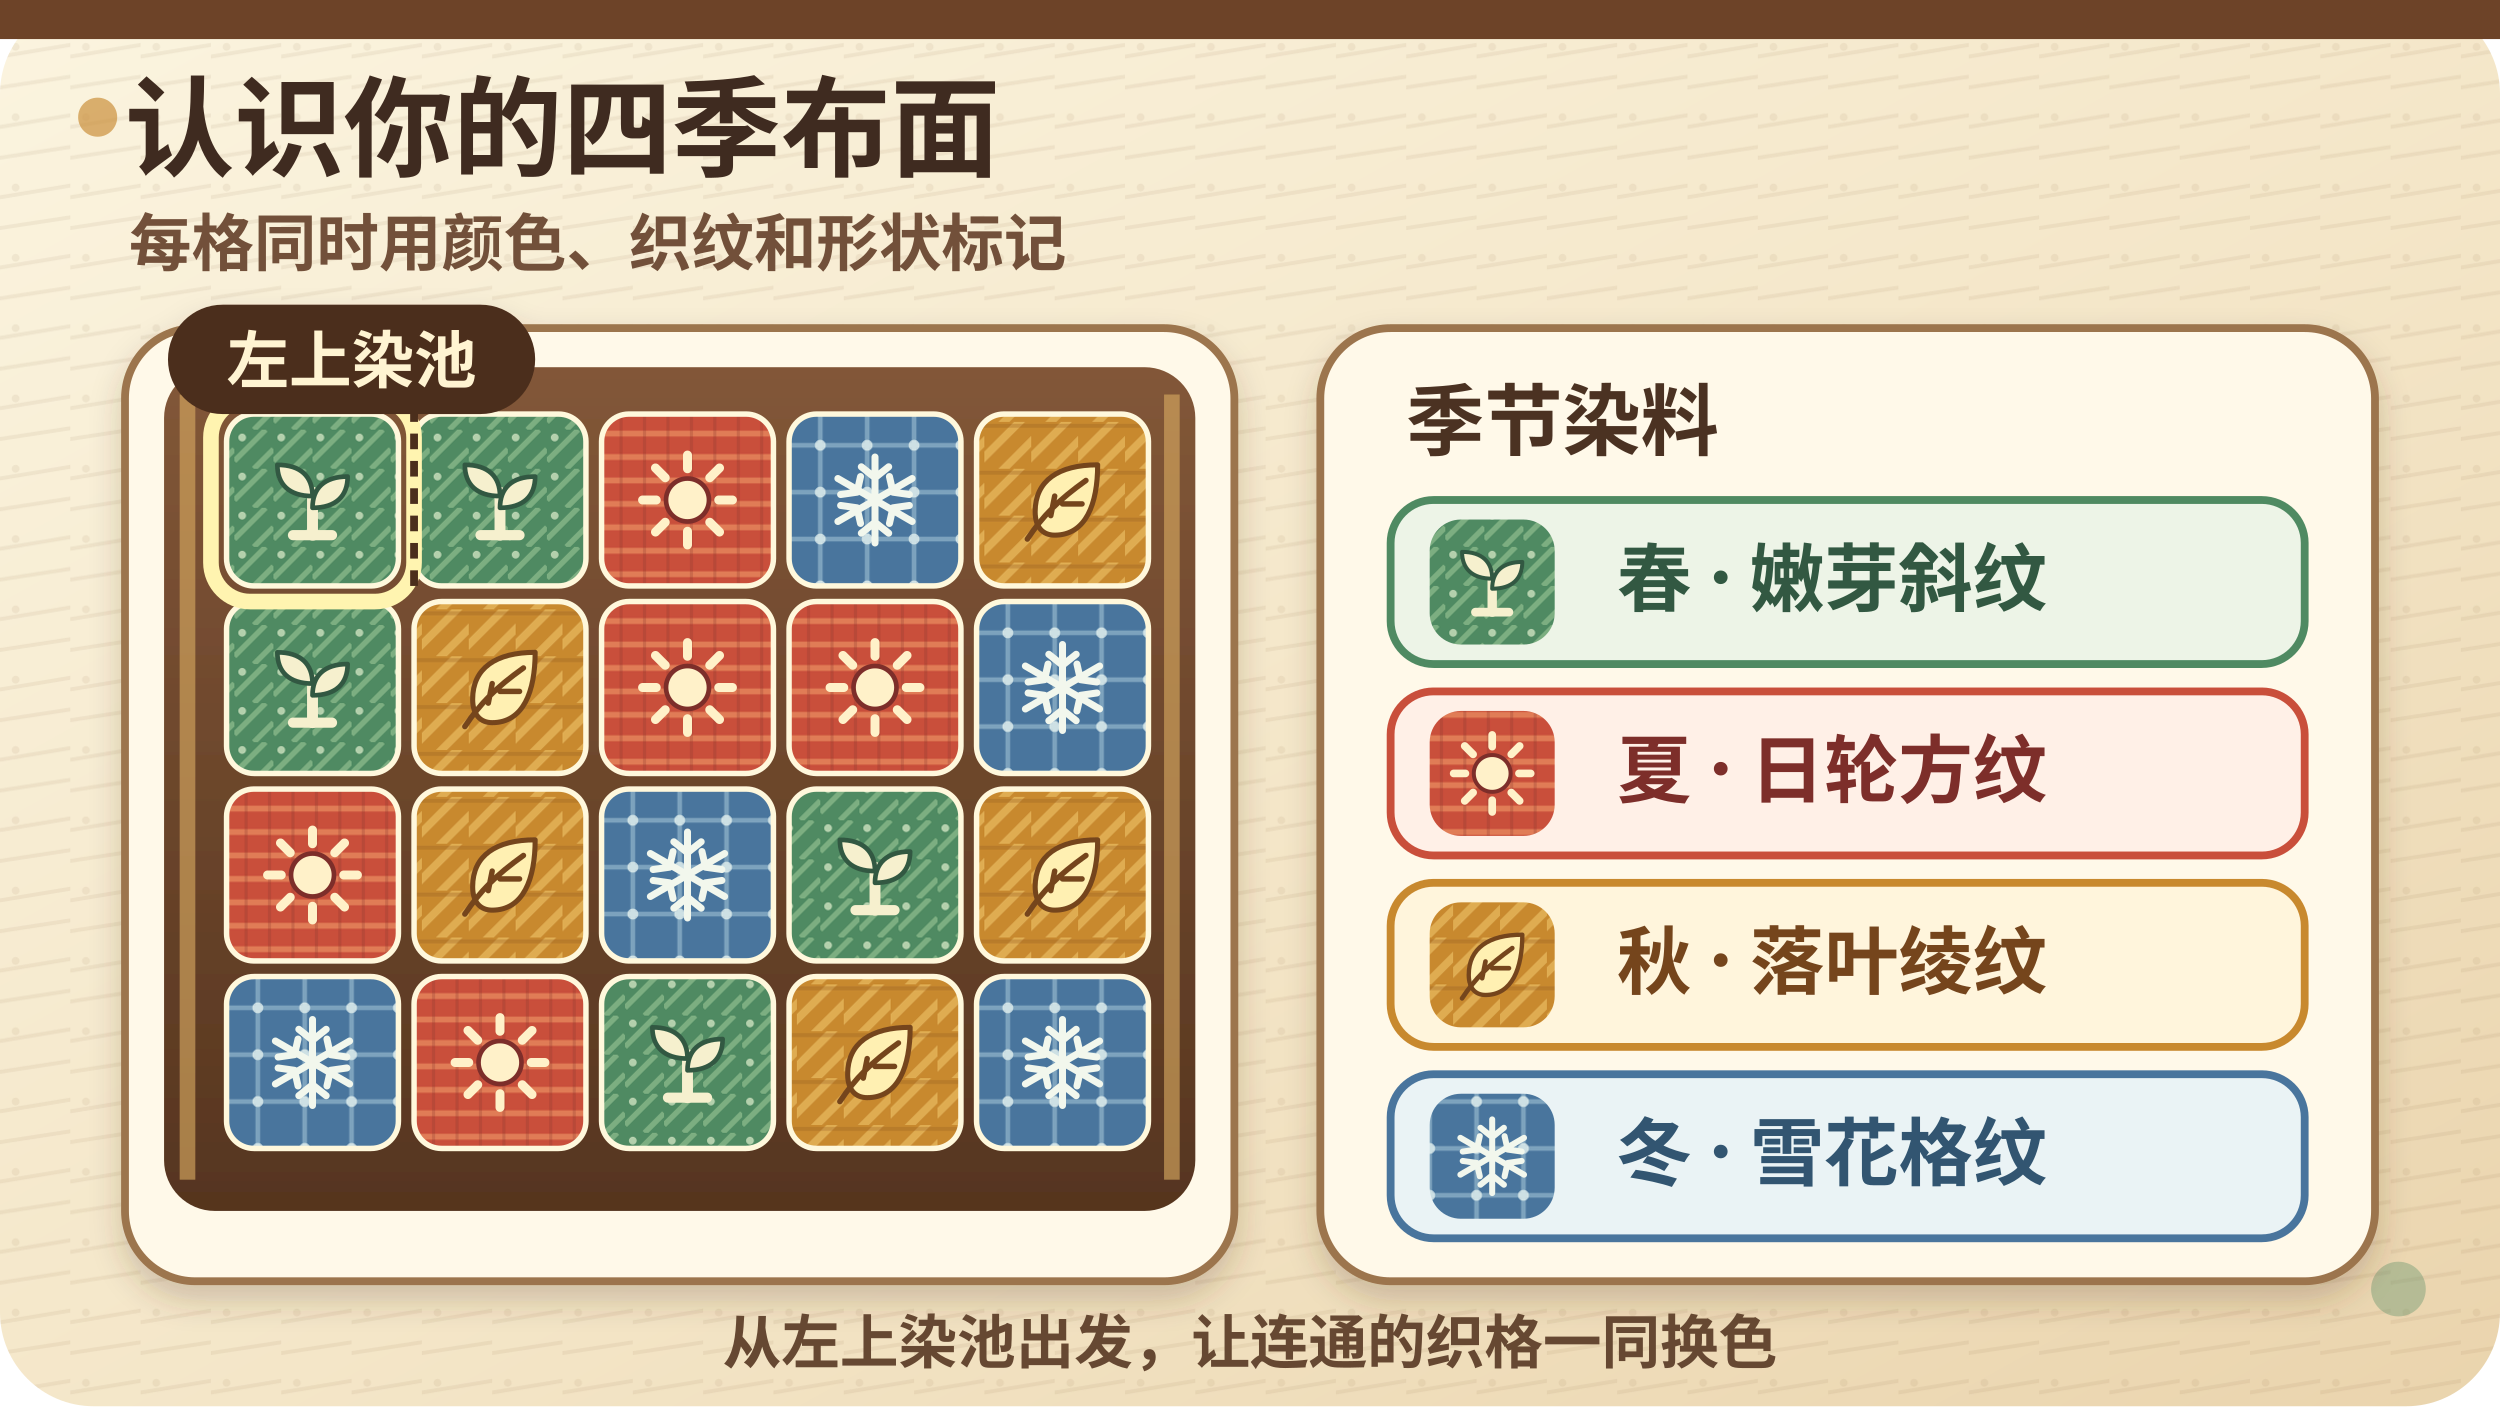
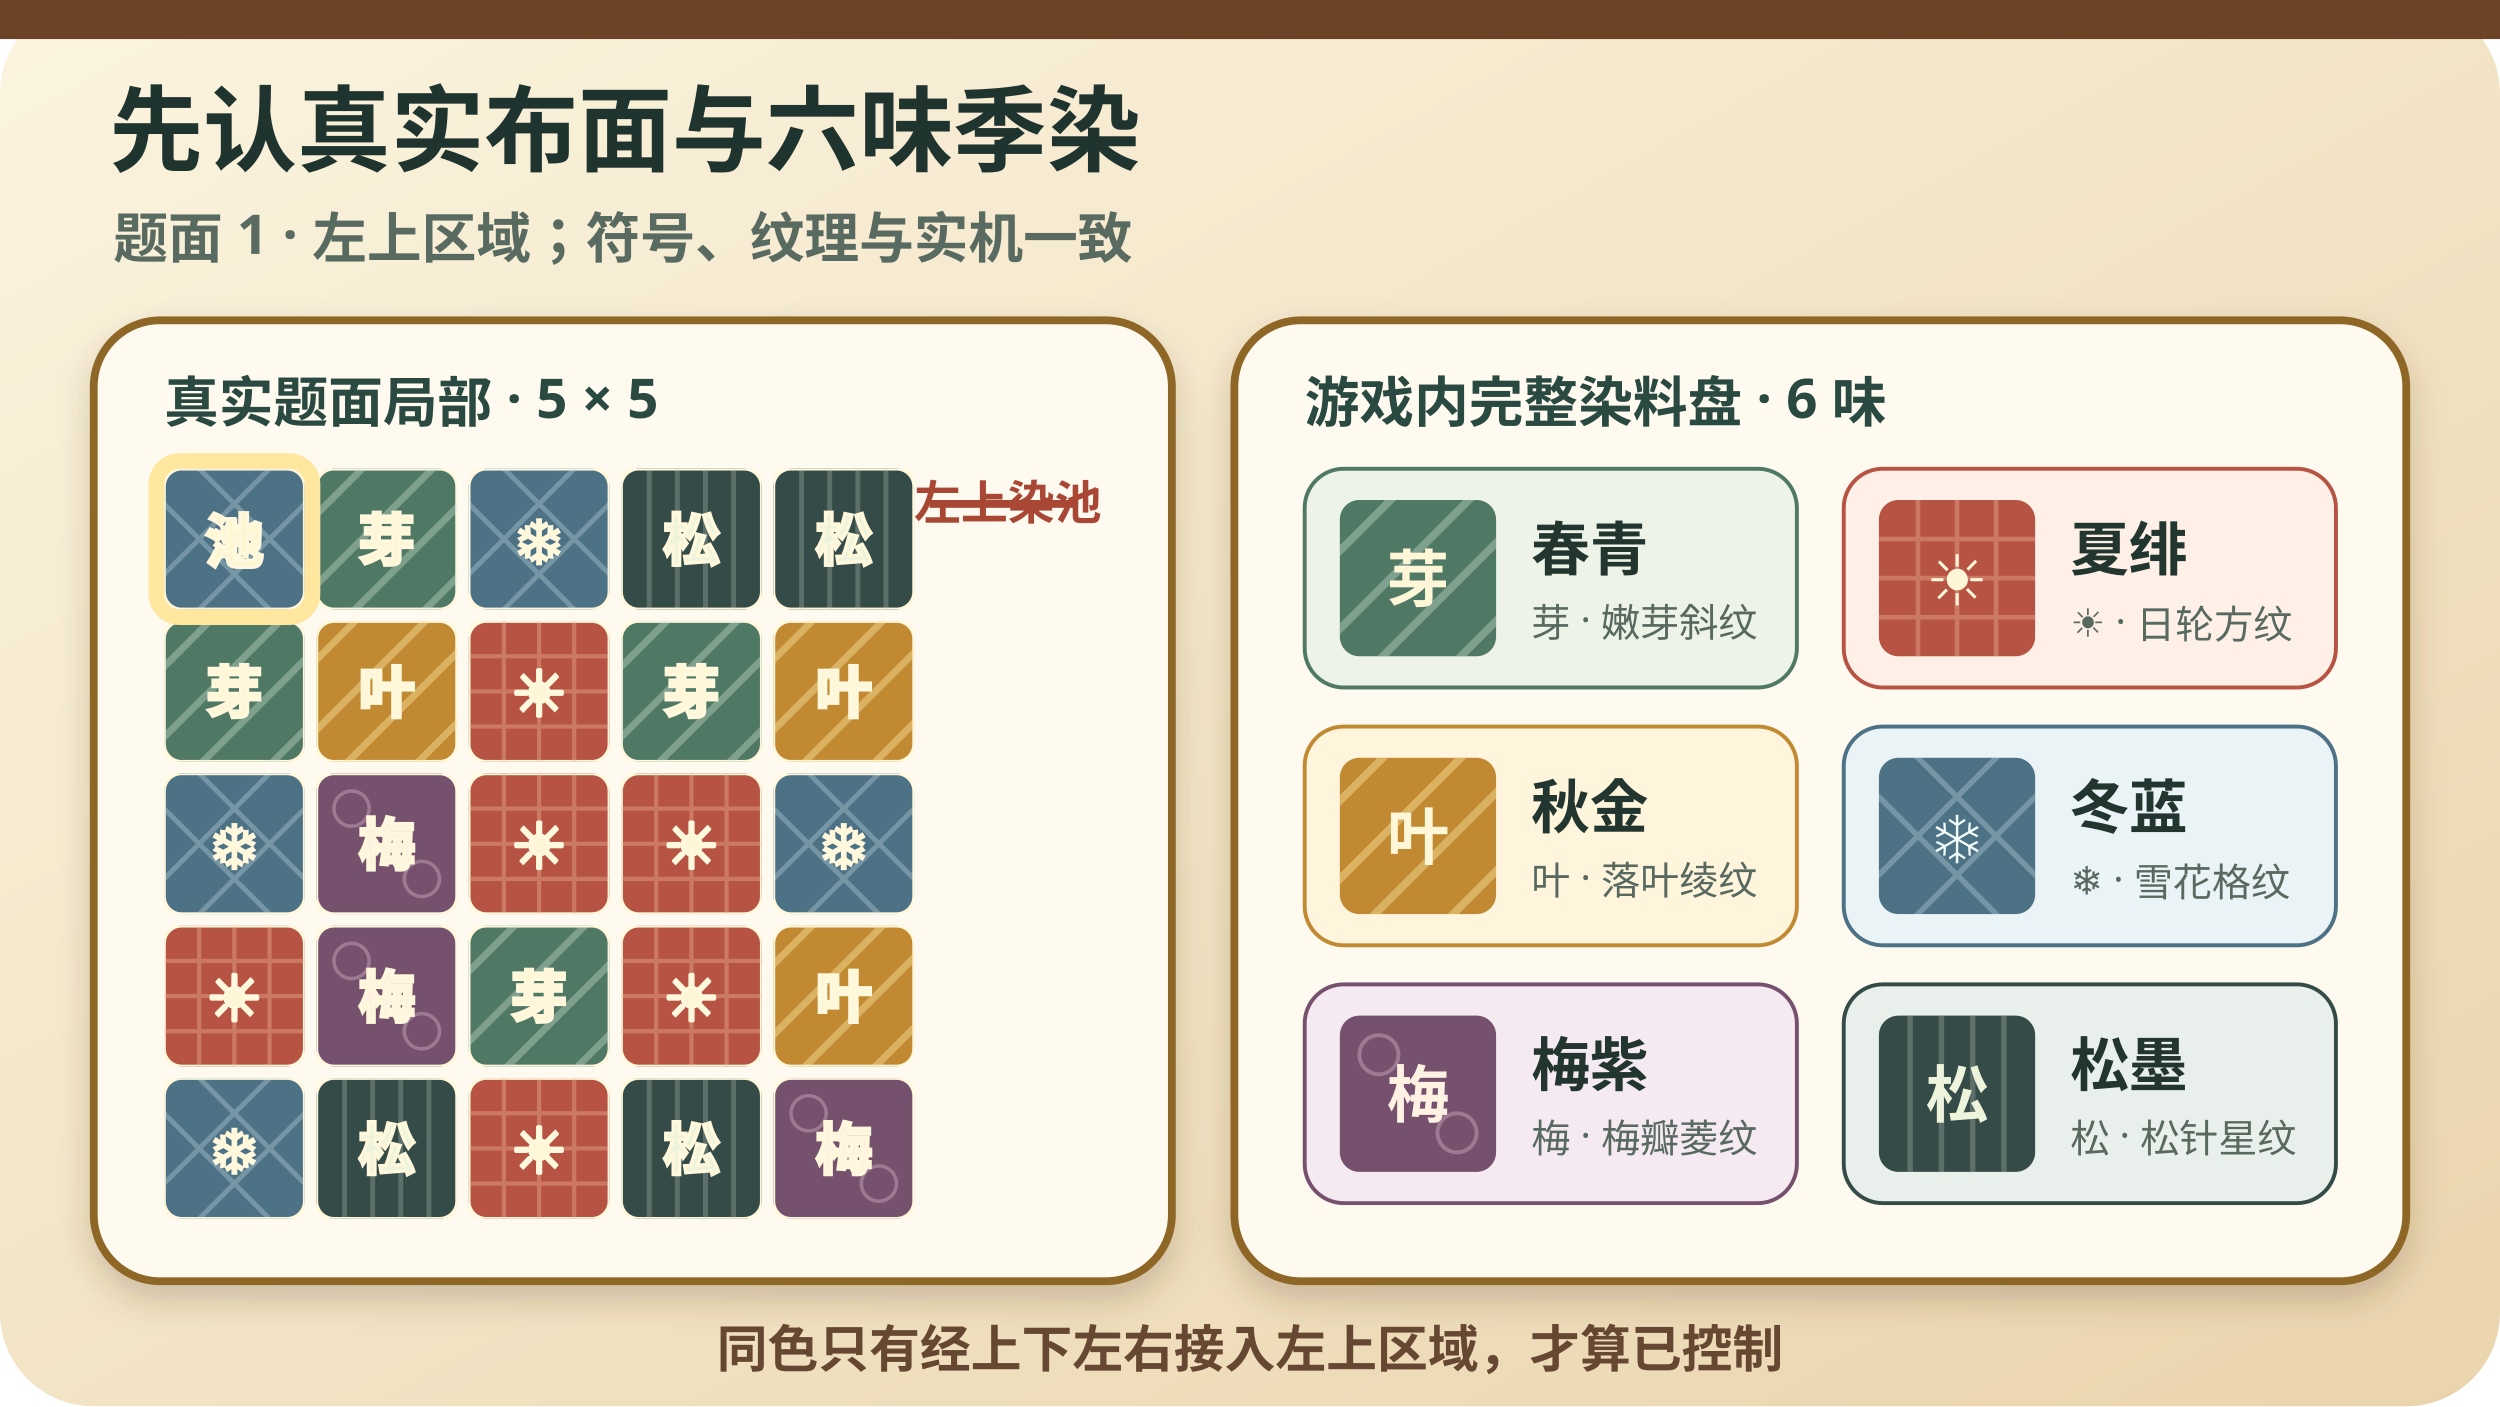
- <svg xmlns="http://www.w3.org/2000/svg" viewBox="0 0 640 360" preserveAspectRatio="xMidYMid meet" role="img" aria-labelledby="elements-title elements-desc">
+ <svg xmlns="http://www.w3.org/2000/svg" viewBox="0 0 640 360" preserveAspectRatio="xMidYMid meet" role="img" aria-labelledby="elements-title elements-desc" data-tutorial-state="elements" data-preset-id="12x12-easy" data-seed="1">
  <defs>
    <linearGradient id="paper" x1="0" y1="0" x2="1" y2="1">
-       <stop offset="0" stop-color="#fbf4df" />
-       <stop offset="0.55" stop-color="#f4e6c8" />
+       <stop stop-color="#fbf4df" />
      <stop offset="1" stop-color="#ead4ad" />
    </linearGradient>
-     <linearGradient id="wood" x1="0" y1="0" x2="0" y2="1">
-       <stop offset="0" stop-color="#825738" />
-       <stop offset="1" stop-color="#56351f" />
-     </linearGradient>
-     <pattern id="paper-fibre" width="18" height="18" patternUnits="userSpaceOnUse">
-       <path d="M-4 5L22 1M-3 15L21 11" fill="none" stroke="#7b5638" stroke-width="1" opacity="0.08" />
-       <circle cx="4" cy="12" r="1" fill="#7b5638" opacity="0.08" />
-     </pattern>
-     <pattern id="spring" width="10" height="10" patternUnits="userSpaceOnUse">
-       <rect width="10" height="10" fill="#4f8a62" />
-       <path d="M0 8L8 0M5 10L10 5" stroke="#a9d29f" stroke-width="1.4" opacity="0.5" />
-       <circle cx="2" cy="2" r="1" fill="#e2f0cf" opacity="0.68" />
-     </pattern>
-     <pattern id="summer" width="12" height="12" patternUnits="userSpaceOnUse">
-       <rect width="12" height="12" fill="#c94f3b" />
-       <path d="M0 3H12M0 9H12" stroke="#f5a36f" stroke-width="1.5" opacity="0.52" />
-       <path d="M3 0V12M9 0V12" stroke="#7d2e2a" stroke-width="0.8" opacity="0.22" />
-     </pattern>
-     <pattern id="autumn" width="12" height="12" patternUnits="userSpaceOnUse">
-       <rect width="12" height="12" fill="#c8892f" />
-       <path d="M-2 11L11-2M3 14L14 3" stroke="#f3cc72" stroke-width="2" opacity="0.52" />
-       <path d="M0 1H12" stroke="#8e5620" stroke-width="1" opacity="0.28" />
-     </pattern>
-     <pattern id="winter" width="12" height="12" patternUnits="userSpaceOnUse">
-       <rect width="12" height="12" fill="#49759d" />
-       <path d="M0 6H12M6 0V12" stroke="#b8d8e3" stroke-width="1.2" opacity="0.46" />
-       <circle cx="6" cy="6" r="1.4" fill="#e8f4f2" opacity="0.75" />
-     </pattern>
    <filter id="shadow" x="-20%" y="-20%" width="140%" height="150%">
-       <feDropShadow dx="0" dy="4" stdDeviation="4" flood-color="#513522" flood-opacity="0.22" />
+       <feDropShadow dx="0" dy="4" stdDeviation="4" flood-color="#513522" flood-opacity=".22" />
    </filter>
-     <symbol id="sprout" viewBox="0 0 28 28">
-       <path d="M14 23V12" fill="none" stroke="#f6f0ce" stroke-width="2.8" stroke-linecap="round" />
-       <path d="M14 13C8 13 5 10 5 5c6 0 9 3 9 8ZM14 16c6 0 9-3 9-8-6 0-9 3-9 8Z" fill="#f6f0ce" stroke="#315942" stroke-width="1.2" stroke-linejoin="round" />
-       <path d="M9 23H19" stroke="#f6f0ce" stroke-width="2.6" stroke-linecap="round" />
+     <symbol id="d0" viewBox="0 0 40 40">
+       <rect width="40" height="40" rx="5" fill="#4f7865" />
+       <path d="M-5 18 18-5M-5 38 38-5M6 45 45 6M26 45 45 26" stroke="#d7ead7" stroke-width="2" opacity=".35" />
+       <text x="20" y="26" text-anchor="middle" fill="#fff6d8" font-family="serif" font-size="16" font-weight="800">芽</text>
    </symbol>
-     <symbol id="sun" viewBox="0 0 28 28">
-       <circle cx="14" cy="14" r="5.5" fill="#fff1c9" stroke="#7d2e2a" stroke-width="1.2" />
-       <path d="M14 2.5V6M14 22v3.5M2.5 14H6M22 14h3.5M5.8 5.8l2.5 2.5m11.4 11.4 2.5 2.5m0-16.4-2.5 2.5M8.3 19.7l-2.5 2.5" fill="none" stroke="#fff1c9" stroke-width="2.3" stroke-linecap="round" />
+     <symbol id="d1" viewBox="0 0 40 40">
+       <rect width="40" height="40" rx="5" fill="#b65343" />
+       <path d="M0 10h40M0 20h40M0 30h40M10 0v40M20 0v40M30 0v40" stroke="#f3c0a0" stroke-width="1.2" opacity=".35" />
+       <text x="20" y="27" text-anchor="middle" fill="#fff6d8" font-family="serif" font-size="18" font-weight="800">☀</text>
    </symbol>
-     <symbol id="leaf" viewBox="0 0 28 28">
-       <path d="M23 5C13 5 7 9 7 17c0 4 2 6 5 6 8 0 11-8 11-18Z" fill="#fff0b2" stroke="#74451e" stroke-width="1.3" stroke-linejoin="round" />
-       <path d="M5 24c4-6 8-10 15-15M11 18l1-5m2 2h5" fill="none" stroke="#74451e" stroke-width="1.4" stroke-linecap="round" />
+     <symbol id="d2" viewBox="0 0 40 40">
+       <rect width="40" height="40" rx="5" fill="#c18a32" />
+       <path d="M-4 15 15-4M-4 35 35-4M5 44 44 5M25 44 44 25" stroke="#ffe8a5" stroke-width="2" opacity=".42" />
+       <text x="20" y="26" text-anchor="middle" fill="#fff7d7" font-family="serif" font-size="16" font-weight="800">叶</text>
    </symbol>
-     <symbol id="snow" viewBox="0 0 28 28">
-       <path d="M14 3v22M4.5 8.5l19 11M4.5 19.5l19-11M10.5 5.5 14 8.3l3.5-2.8M10.5 22.5l3.5-2.8 3.5 2.8M5.2 12.6l4.2-.6.9-4M22.8 15.4l-4.2.6-.9 4M5.2 15.4l4.2.6.9 4M22.8 12.6l-4.2-.6-.9-4" fill="none" stroke="#f2f7ed" stroke-width="1.8" stroke-linecap="round" stroke-linejoin="round" />
+     <symbol id="d3" viewBox="0 0 40 40">
+       <rect width="40" height="40" rx="5" fill="#4d7185" />
+       <path d="M-10 0 40 50M0-10l50 50M50 0 0 50M40-10-10 40" stroke="#d9eef0" stroke-width="1.4" opacity=".3" />
+       <text x="20" y="27" text-anchor="middle" fill="#f1fbf7" font-family="serif" font-size="18" font-weight="800">❄</text>
+     </symbol>
+     <symbol id="d4" viewBox="0 0 40 40">
+       <rect width="40" height="40" rx="5" fill="#76516e" />
+       <circle cx="10" cy="10" r="5" fill="none" stroke="#efd3df" opacity=".32" />
+       <circle cx="30" cy="30" r="5" fill="none" stroke="#efd3df" opacity=".32" />
+       <text x="20" y="26" text-anchor="middle" fill="#fff2e3" font-family="serif" font-size="16" font-weight="800">梅</text>
+     </symbol>
+     <symbol id="d5" viewBox="0 0 40 40">
+       <rect width="40" height="40" rx="5" fill="#354b47" />
+       <path d="M8 0v40M16 0v40M24 0v40M32 0v40" stroke="#c7dac9" stroke-width="1.4" opacity=".26" />
+       <text x="20" y="26" text-anchor="middle" fill="#eef4dc" font-family="serif" font-size="16" font-weight="800">松</text>
    </symbol>
  </defs>
  <rect width="640" height="360" rx="24" fill="url(#paper)" />
-   <rect width="640" height="360" rx="24" fill="url(#paper-fibre)" />
  <path d="M0 0h640v10H0z" fill="#6d4328" />
-   <circle cx="25" cy="30" r="5" fill="#c8892f" opacity="0.65" />
-   <circle cx="614" cy="330" r="7" fill="#4f8a62" opacity="0.35" />
-   <text x="32" y="43" fill="#3f2b20" font-family="system-ui, -apple-system, 'Noto Sans SC', sans-serif" font-size="28" font-weight="800">认识你的四季布面</text>
-   <text x="33" y="68" fill="#72503a" font-family="system-ui, -apple-system, 'Noto Sans SC', sans-serif" font-size="16" font-weight="600">每格同时用颜色、织纹和形状标记</text>
+   <text x="28" y="42" fill="#20342f" font-family="system-ui,sans-serif" font-size="24" font-weight="900">先认真实布面与六味季染</text>
+   <text x="29" y="66" fill="#596a61" font-family="system-ui,sans-serif" font-size="14" font-weight="650">题面 1 · 左上区域；符号、纹理与实机一致</text>
  <g filter="url(#shadow)">
-     <rect x="32" y="84" width="284" height="244" rx="18" fill="#fff9e9" stroke="#9c744d" stroke-width="2" />
-     <rect x="42" y="94" width="264" height="216" rx="13" fill="url(#wood)" />
-     <path d="M48 101v201M300 101v201" stroke="#d4a65f" stroke-width="4" opacity="0.65" />
-     <g stroke="#fff8dc" stroke-width="1.4">
+     <rect x="24" y="82" width="276" height="246" rx="17" fill="#fffaf0" stroke="#8e6626" stroke-width="2" />
+     <text x="42" y="108" fill="#29483f" font-family="system-ui,sans-serif" font-size="14" font-weight="850">真实题面局部 · 5 × 5</text>
+     <g transform="translate(42 120)" stroke="#fff8dc" stroke-width="1">
+       <use href="#d3" x="0" y="0" width="36" height="36" />
+       <use href="#d0" x="39" y="0" width="36" height="36" />
+       <use href="#d3" x="78" y="0" width="36" height="36" />
+       <use href="#d5" x="117" y="0" width="36" height="36" />
+       <use href="#d5" x="156" y="0" width="36" height="36" />
+       <use href="#d0" x="0" y="39" width="36" height="36" />
+       <use href="#d2" x="39" y="39" width="36" height="36" />
+       <use href="#d1" x="78" y="39" width="36" height="36" />
+       <use href="#d0" x="117" y="39" width="36" height="36" />
+       <use href="#d2" x="156" y="39" width="36" height="36" />
+       <use href="#d3" x="0" y="78" width="36" height="36" />
+       <use href="#d4" x="39" y="78" width="36" height="36" />
+       <use href="#d1" x="78" y="78" width="36" height="36" />
+       <use href="#d1" x="117" y="78" width="36" height="36" />
+       <use href="#d3" x="156" y="78" width="36" height="36" />
+       <use href="#d1" x="0" y="117" width="36" height="36" />
+       <use href="#d4" x="39" y="117" width="36" height="36" />
+       <use href="#d0" x="78" y="117" width="36" height="36" />
+       <use href="#d1" x="117" y="117" width="36" height="36" />
+       <use href="#d2" x="156" y="117" width="36" height="36" />
+       <use href="#d3" x="0" y="156" width="36" height="36" />
+       <use href="#d5" x="39" y="156" width="36" height="36" />
+       <use href="#d1" x="78" y="156" width="36" height="36" />
+       <use href="#d5" x="117" y="156" width="36" height="36" />
+       <use href="#d4" x="156" y="156" width="36" height="36" />
+       <rect x="-2" y="-2" width="40" height="40" rx="6" fill="none" stroke="#ffe7a0" stroke-width="4" />
+       <text x="18" y="24" text-anchor="middle" fill="#fff6d1" font-family="serif" font-size="15" font-weight="900">池</text>
+     </g>
+     <path d="M238 129h38" stroke="#a94736" stroke-width="2" />
+     <text x="282" y="133" text-anchor="end" fill="#a94736" font-family="system-ui,sans-serif" font-size="12" font-weight="850">左上染池</text>
+   </g>
+   <g filter="url(#shadow)" font-family="system-ui,sans-serif">
+     <rect x="316" y="82" width="300" height="246" rx="17" fill="#fffaf0" stroke="#8e6626" stroke-width="2" />
+     <text x="334" y="108" fill="#29483f" font-size="14" font-weight="850">游戏内完整染料盘 · 6 味</text>
+     <g transform="translate(334 120)">
      <g>
-         <rect x="58" y="106" width="44" height="44" rx="7" fill="url(#spring)" />
-         <use href="#sprout" x="66" y="114" width="28" height="28" />
+         <rect width="126" height="56" rx="10" fill="#edf4e7" stroke="#4f7865" />
+         <use href="#d0" x="9" y="8" width="40" height="40" />
+         <text x="58" y="26" fill="#20342f" font-size="15" font-weight="900">春青</text>
+         <text x="58" y="43" fill="#596a61" font-size="10">芽 · 嫩芽斜纹</text>
      </g>
-       <g>
-         <rect x="106" y="106" width="44" height="44" rx="7" fill="url(#spring)" />
-         <use href="#sprout" x="114" y="114" width="28" height="28" />
+       <g transform="translate(138)">
+         <rect width="126" height="56" rx="10" fill="#fff0e7" stroke="#b65343" />
+         <use href="#d1" x="9" y="8" width="40" height="40" />
+         <text x="58" y="26" fill="#20342f" font-size="15" font-weight="900">夏绯</text>
+         <text x="58" y="43" fill="#596a61" font-size="10">☀ · 日轮方纹</text>
      </g>
-       <g>
-         <rect x="154" y="106" width="44" height="44" rx="7" fill="url(#summer)" />
-         <use href="#sun" x="162" y="114" width="28" height="28" />
+       <g transform="translate(0 66)">
+         <rect width="126" height="56" rx="10" fill="#fff5dc" stroke="#c18a32" />
+         <use href="#d2" x="9" y="8" width="40" height="40" />
+         <text x="58" y="26" fill="#20342f" font-size="15" font-weight="900">秋金</text>
+         <text x="58" y="43" fill="#596a61" font-size="10">叶 · 落叶绫纹</text>
      </g>
-       <g>
-         <rect x="202" y="106" width="44" height="44" rx="7" fill="url(#winter)" />
-         <use href="#snow" x="210" y="114" width="28" height="28" />
+       <g transform="translate(138 66)">
+         <rect width="126" height="56" rx="10" fill="#eaf3f5" stroke="#4d7185" />
+         <use href="#d3" x="9" y="8" width="40" height="40" />
+         <text x="58" y="26" fill="#20342f" font-size="15" font-weight="900">冬蓝</text>
+         <text x="58" y="43" fill="#596a61" font-size="10">❄ · 雪花格纹</text>
      </g>
-       <g>
-         <rect x="250" y="106" width="44" height="44" rx="7" fill="url(#autumn)" />
-         <use href="#leaf" x="258" y="114" width="28" height="28" />
+       <g transform="translate(0 132)">
+         <rect width="126" height="56" rx="10" fill="#f5eaf1" stroke="#76516e" />
+         <use href="#d4" x="9" y="8" width="40" height="40" />
+         <text x="58" y="26" fill="#20342f" font-size="15" font-weight="900">梅紫</text>
+         <text x="58" y="43" fill="#596a61" font-size="10">梅 · 梅瓣菱纹</text>
      </g>
-       <g>
-         <rect x="58" y="154" width="44" height="44" rx="7" fill="url(#spring)" />
-         <use href="#sprout" x="66" y="162" width="28" height="28" />
-       </g>
-       <g>
-         <rect x="106" y="154" width="44" height="44" rx="7" fill="url(#autumn)" />
-         <use href="#leaf" x="114" y="162" width="28" height="28" />
-       </g>
-       <g>
-         <rect x="154" y="154" width="44" height="44" rx="7" fill="url(#summer)" />
-         <use href="#sun" x="162" y="162" width="28" height="28" />
-       </g>
-       <g>
-         <rect x="202" y="154" width="44" height="44" rx="7" fill="url(#summer)" />
-         <use href="#sun" x="210" y="162" width="28" height="28" />
-       </g>
-       <g>
-         <rect x="250" y="154" width="44" height="44" rx="7" fill="url(#winter)" />
-         <use href="#snow" x="258" y="162" width="28" height="28" />
-       </g>
-       <g>
-         <rect x="58" y="202" width="44" height="44" rx="7" fill="url(#summer)" />
-         <use href="#sun" x="66" y="210" width="28" height="28" />
-       </g>
-       <g>
-         <rect x="106" y="202" width="44" height="44" rx="7" fill="url(#autumn)" />
-         <use href="#leaf" x="114" y="210" width="28" height="28" />
-       </g>
-       <g>
-         <rect x="154" y="202" width="44" height="44" rx="7" fill="url(#winter)" />
-         <use href="#snow" x="162" y="210" width="28" height="28" />
-       </g>
-       <g>
-         <rect x="202" y="202" width="44" height="44" rx="7" fill="url(#spring)" />
-         <use href="#sprout" x="210" y="210" width="28" height="28" />
-       </g>
-       <g>
-         <rect x="250" y="202" width="44" height="44" rx="7" fill="url(#autumn)" />
-         <use href="#leaf" x="258" y="210" width="28" height="28" />
-       </g>
-       <g>
-         <rect x="58" y="250" width="44" height="44" rx="7" fill="url(#winter)" />
-         <use href="#snow" x="66" y="258" width="28" height="28" />
-       </g>
-       <g>
-         <rect x="106" y="250" width="44" height="44" rx="7" fill="url(#summer)" />
-         <use href="#sun" x="114" y="258" width="28" height="28" />
-       </g>
-       <g>
-         <rect x="154" y="250" width="44" height="44" rx="7" fill="url(#spring)" />
-         <use href="#sprout" x="162" y="258" width="28" height="28" />
-       </g>
-       <g>
-         <rect x="202" y="250" width="44" height="44" rx="7" fill="url(#autumn)" />
-         <use href="#leaf" x="210" y="258" width="28" height="28" />
-       </g>
-       <g>
-         <rect x="250" y="250" width="44" height="44" rx="7" fill="url(#winter)" />
-         <use href="#snow" x="258" y="258" width="28" height="28" />
+       <g transform="translate(138 132)">
+         <rect width="126" height="56" rx="10" fill="#e9efeb" stroke="#354b47" />
+         <use href="#d5" x="9" y="8" width="40" height="40" />
+         <text x="58" y="26" fill="#20342f" font-size="15" font-weight="900">松墨</text>
+         <text x="58" y="43" fill="#596a61" font-size="10">松 · 松针星纹</text>
      </g>
    </g>
-     <rect x="54" y="102" width="52" height="52" rx="10" fill="none" stroke="#fff4b0" stroke-width="4" />
-     <path d="M58 103h48v48" fill="none" stroke="#4c2e1d" stroke-width="2" stroke-dasharray="4 3" />
-     <rect x="43" y="78" width="94" height="28" rx="14" fill="#4c2e1d" />
-     <text x="90" y="98" text-anchor="middle" fill="#fff4d2" font-family="system-ui, -apple-system, 'Noto Sans SC', sans-serif" font-size="16" font-weight="800">左上染池</text>
  </g>
-   <g filter="url(#shadow)">
-     <rect x="338" y="84" width="270" height="244" rx="18" fill="#fff9e9" stroke="#9c744d" stroke-width="2" />
-     <text x="360" y="115" fill="#4b3324" font-family="system-ui, -apple-system, 'Noto Sans SC', sans-serif" font-size="20" font-weight="800">季节染料</text>
-     <g>
-       <rect x="356" y="128" width="234" height="42" rx="11" fill="#edf4e7" stroke="#4f8a62" stroke-width="2" />
-       <rect x="366" y="133" width="32" height="32" rx="8" fill="url(#spring)" />
-       <use href="#sprout" x="370" y="137" width="24" height="24" />
-       <text x="414" y="155" fill="#315942" font-family="system-ui, -apple-system, 'Noto Sans SC', sans-serif" font-size="19" font-weight="800">春 · 嫩芽斜纹</text>
-     </g>
-     <g>
-       <rect x="356" y="177" width="234" height="42" rx="11" fill="#fff0e7" stroke="#c94f3b" stroke-width="2" />
-       <rect x="366" y="182" width="32" height="32" rx="8" fill="url(#summer)" />
-       <use href="#sun" x="370" y="186" width="24" height="24" />
-       <text x="414" y="204" fill="#7d2e2a" font-family="system-ui, -apple-system, 'Noto Sans SC', sans-serif" font-size="19" font-weight="800">夏 · 日轮方纹</text>
-     </g>
-     <g>
-       <rect x="356" y="226" width="234" height="42" rx="11" fill="#fff5dc" stroke="#c8892f" stroke-width="2" />
-       <rect x="366" y="231" width="32" height="32" rx="8" fill="url(#autumn)" />
-       <use href="#leaf" x="370" y="235" width="24" height="24" />
-       <text x="414" y="253" fill="#74451e" font-family="system-ui, -apple-system, 'Noto Sans SC', sans-serif" font-size="19" font-weight="800">秋 · 落叶绫纹</text>
-     </g>
-     <g>
-       <rect x="356" y="275" width="234" height="42" rx="11" fill="#eaf3f5" stroke="#49759d" stroke-width="2" />
-       <rect x="366" y="280" width="32" height="32" rx="8" fill="url(#winter)" />
-       <use href="#snow" x="370" y="284" width="24" height="24" />
-       <text x="414" y="302" fill="#315571" font-family="system-ui, -apple-system, 'Noto Sans SC', sans-serif" font-size="19" font-weight="800">冬 · 雪花格纹</text>
-     </g>
-   </g>
-   <text x="320" y="349" text-anchor="middle" fill="#664832" font-family="system-ui, -apple-system, 'Noto Sans SC', sans-serif" font-size="15" font-weight="700">从左上染池出发，让连通的织格一同换色</text>
+   <text x="320" y="350" text-anchor="middle" fill="#664832" font-family="system-ui,sans-serif" font-size="13" font-weight="750">同色只有经上下左右接入左上区域，才算已控制</text>
</svg>
